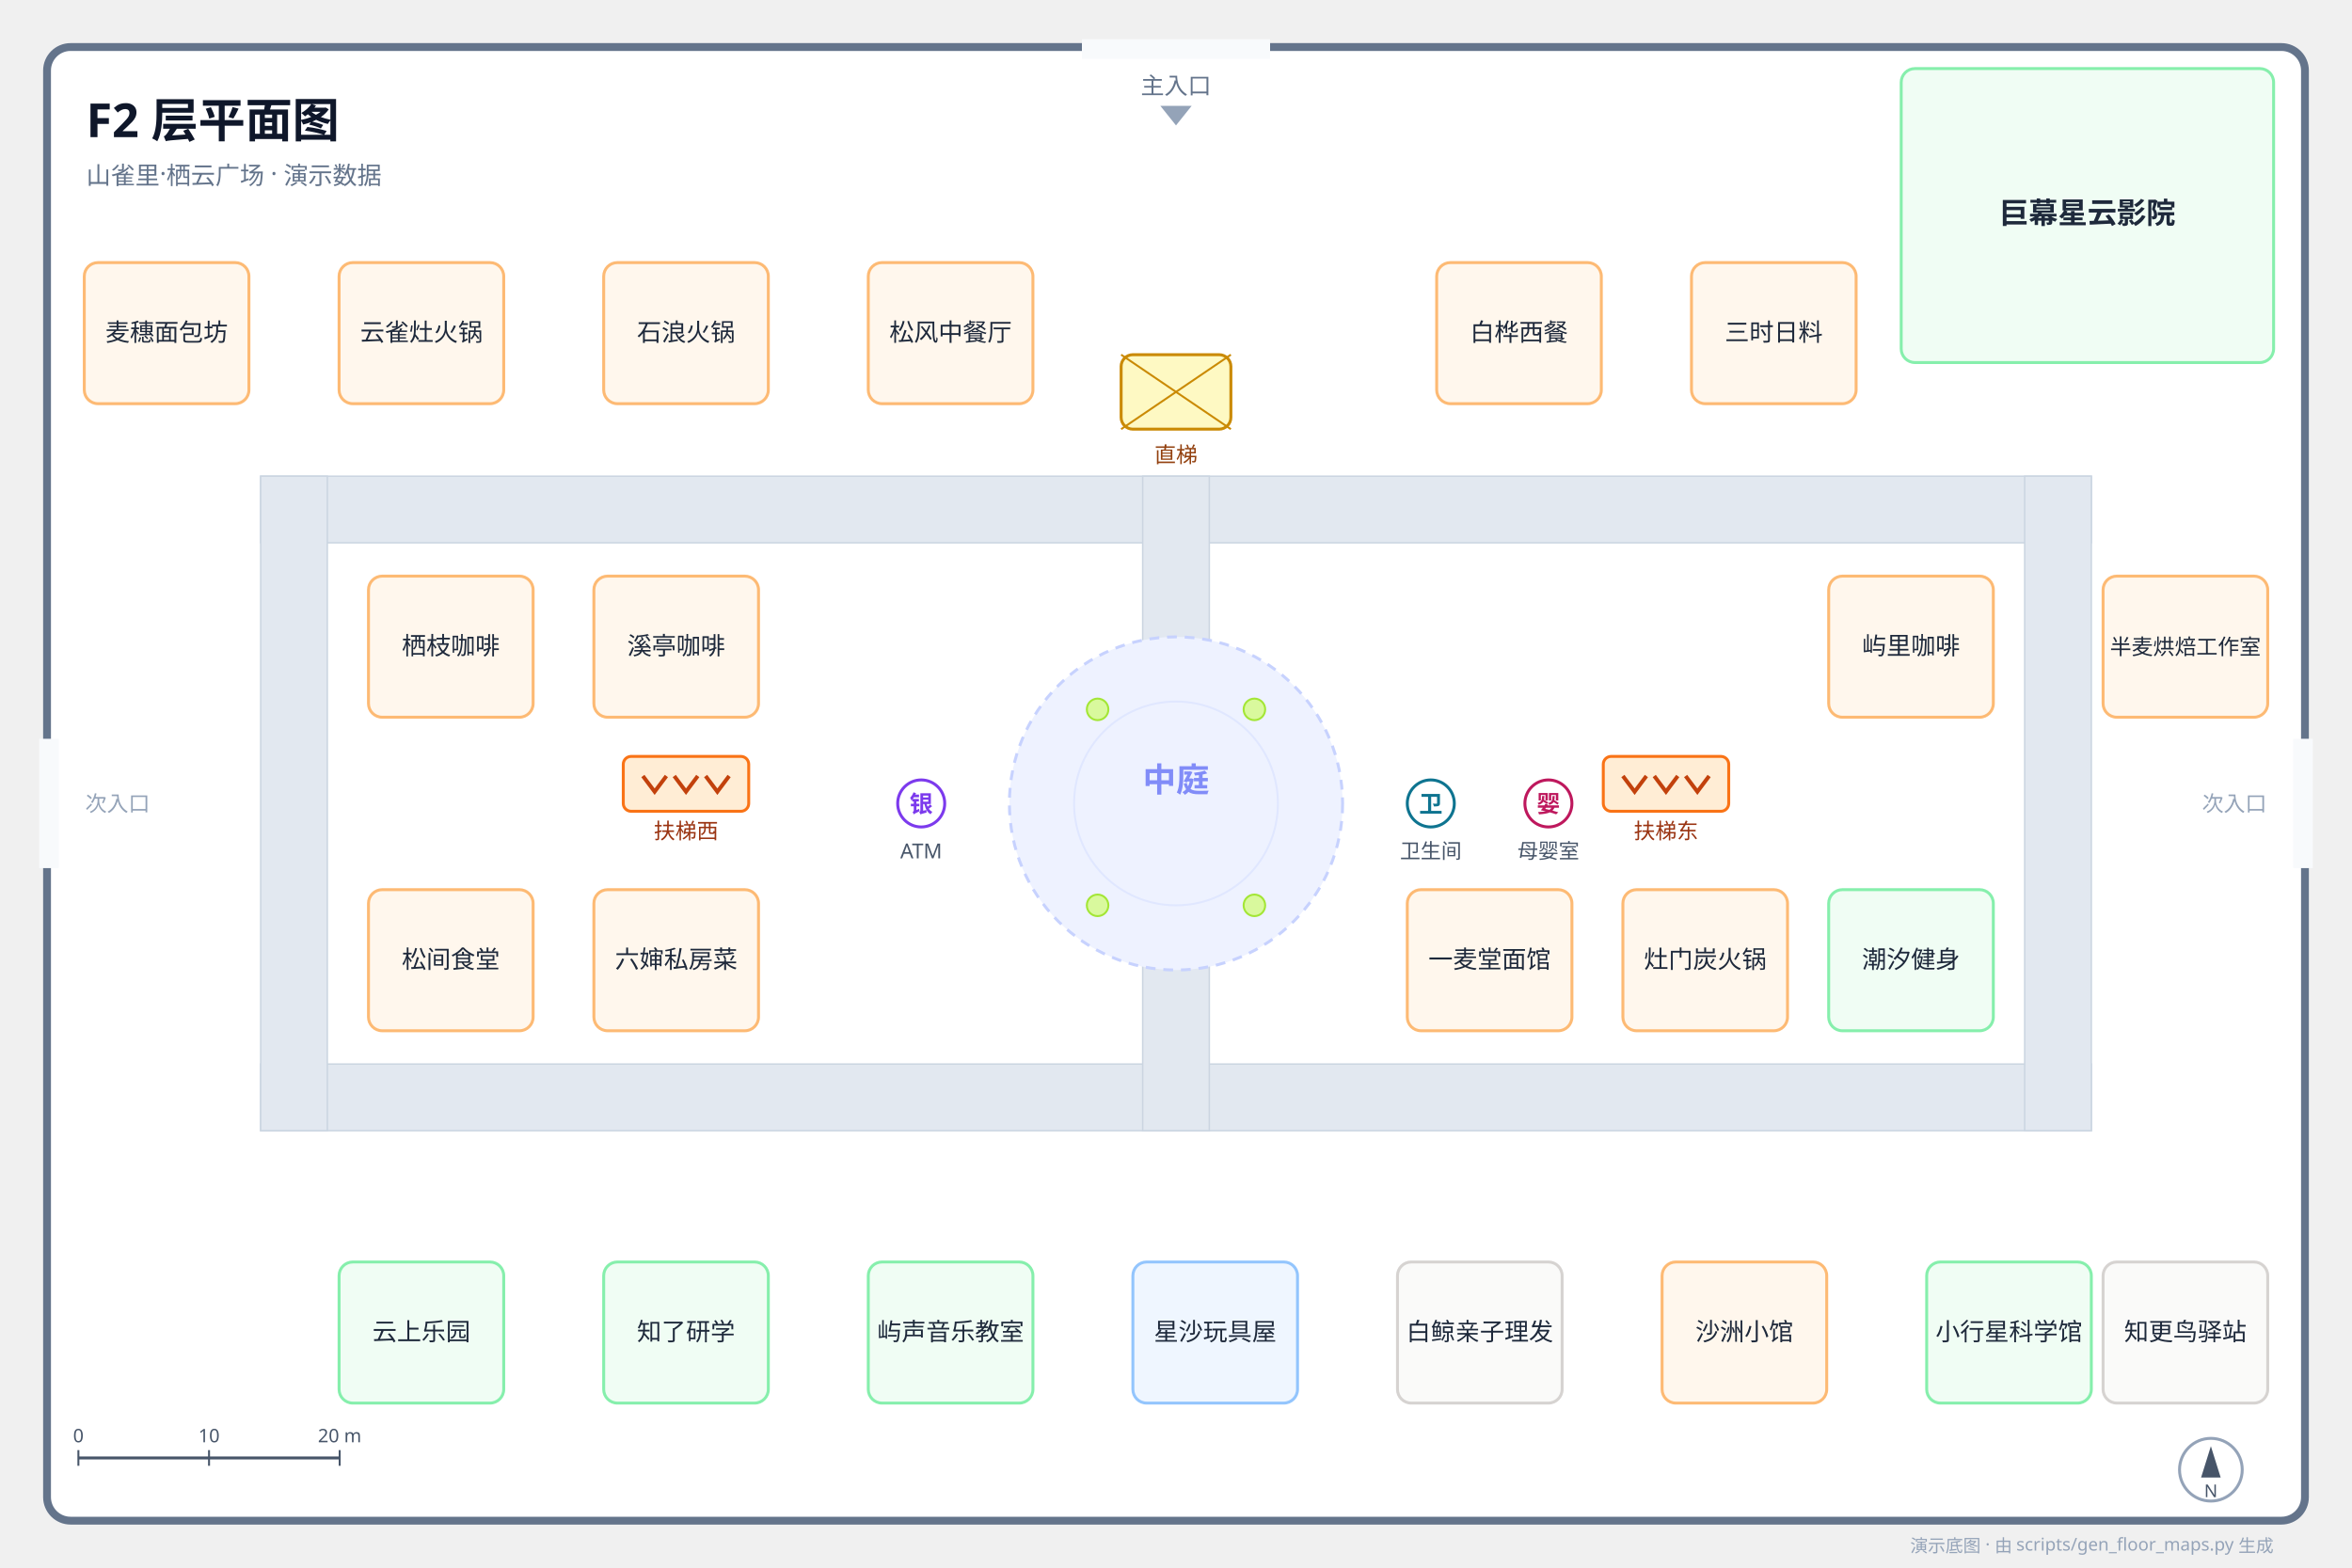
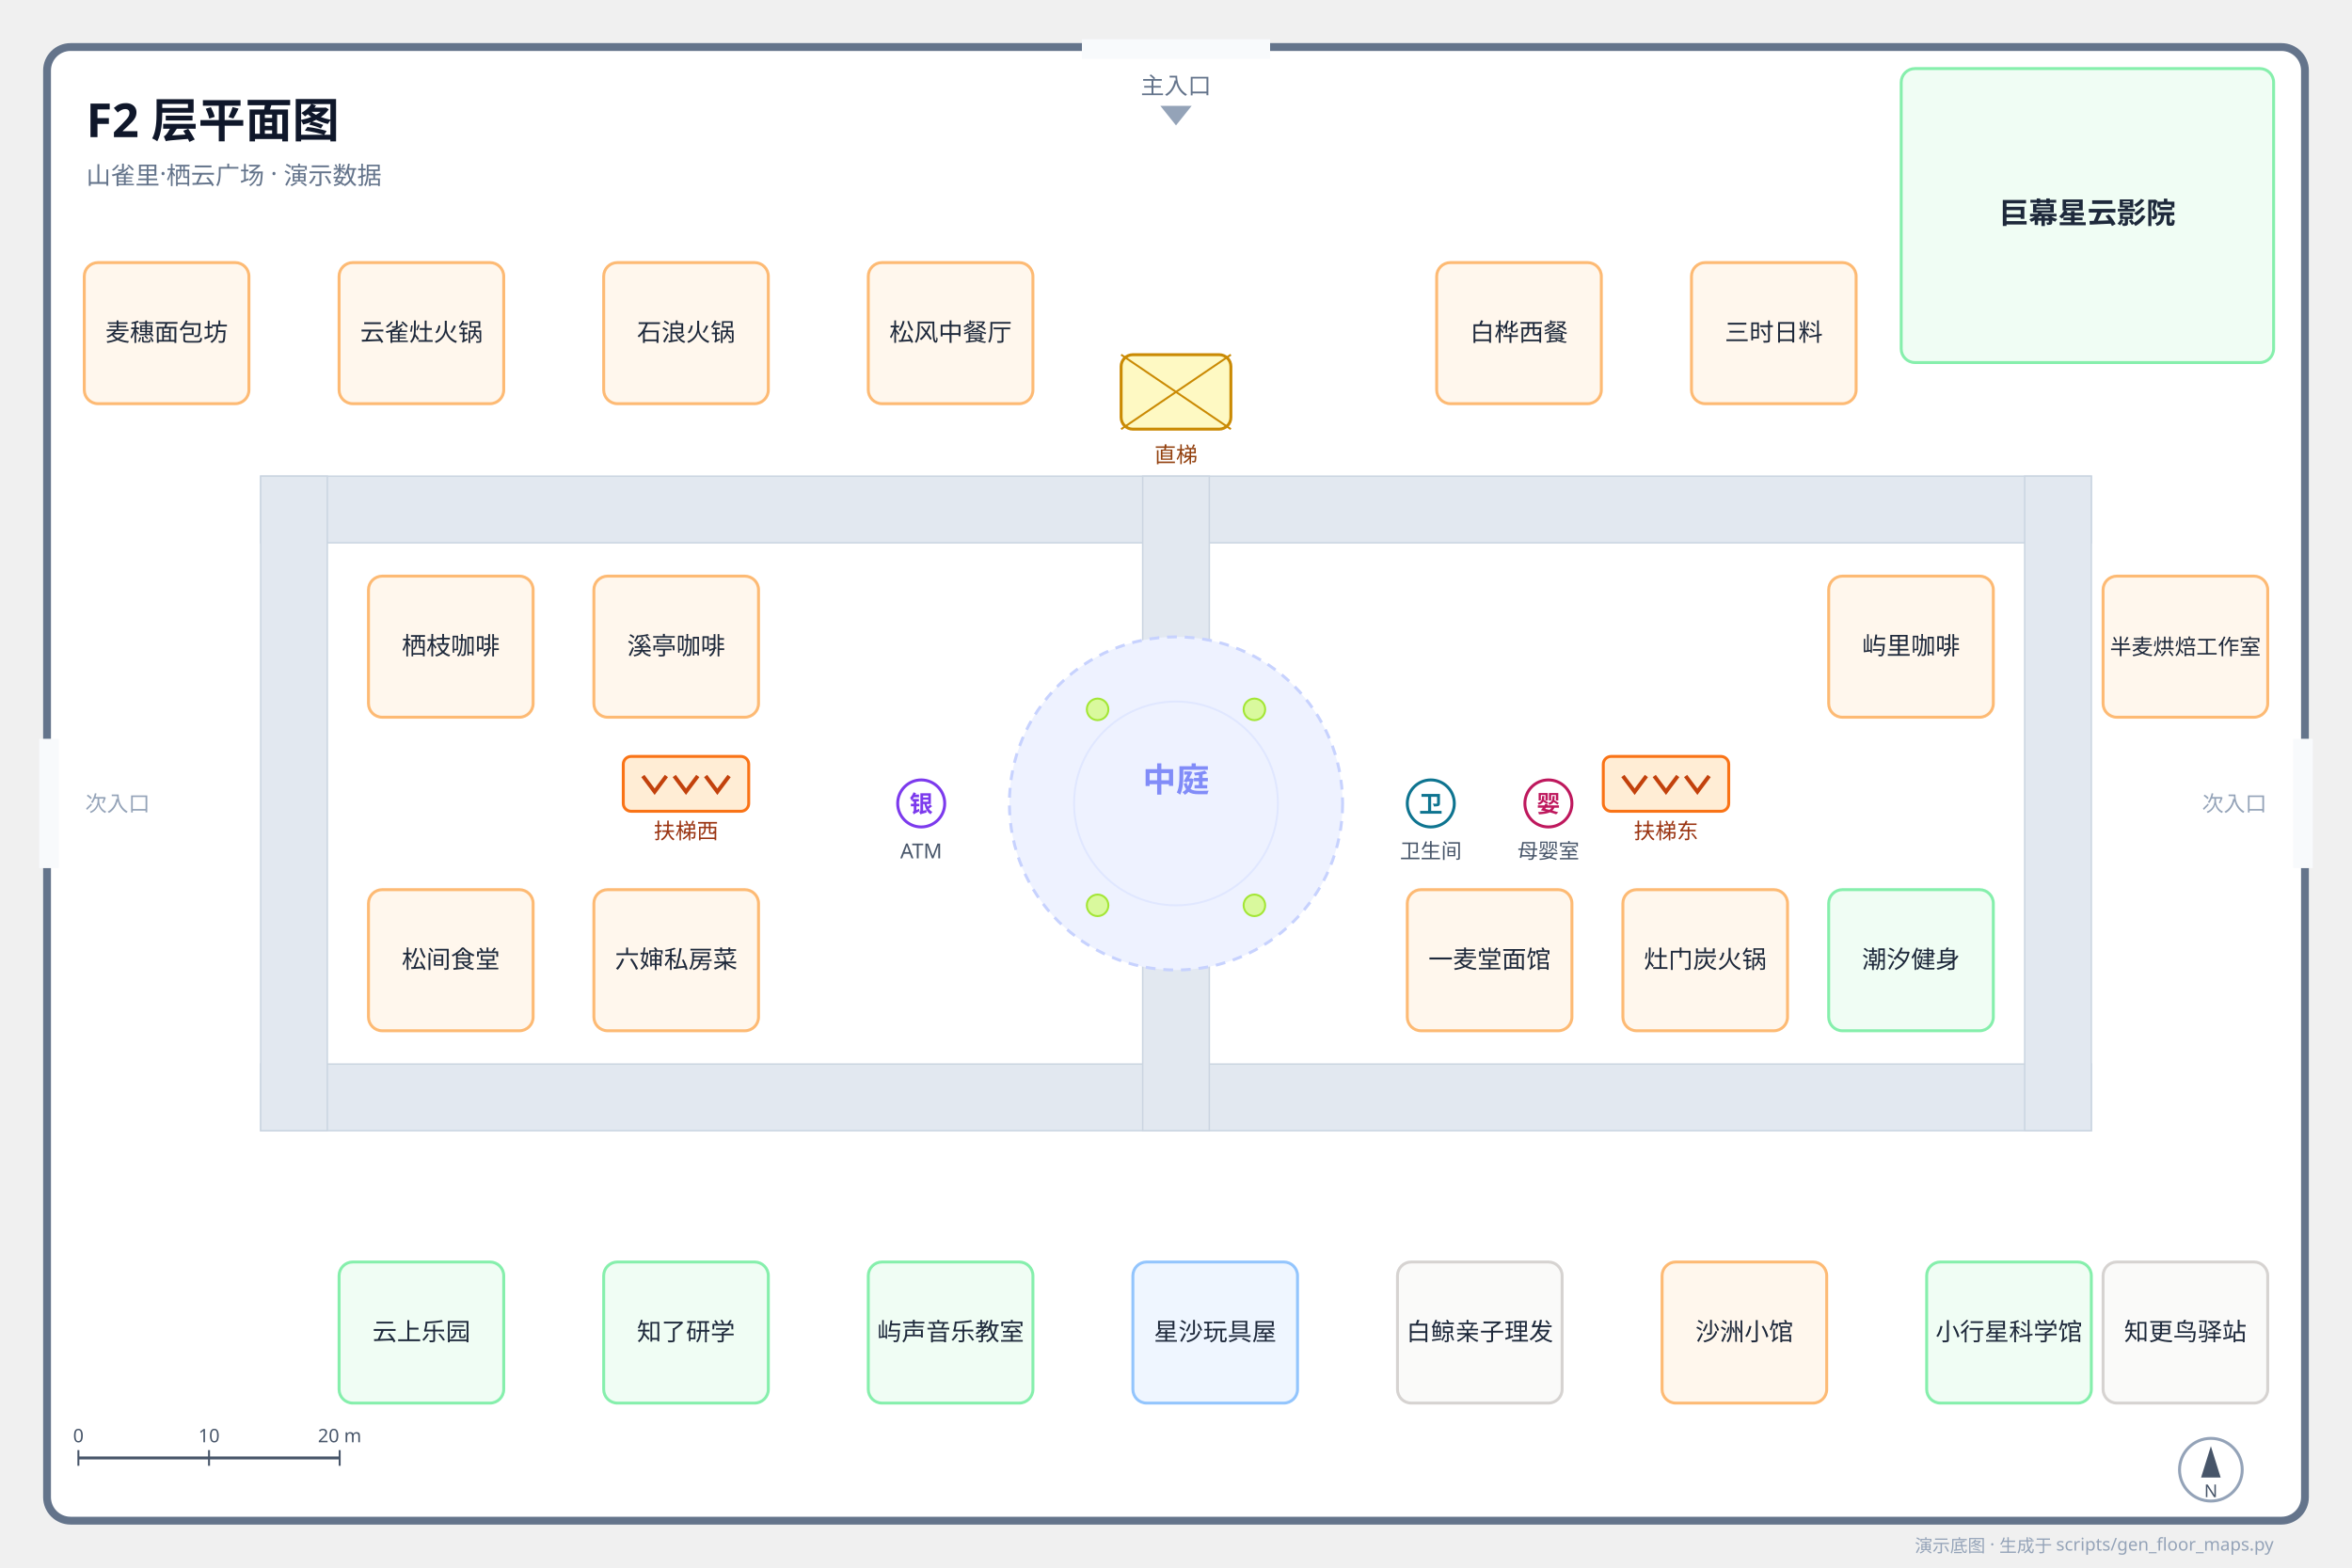
<svg xmlns="http://www.w3.org/2000/svg" viewBox="0 0 1200 800" font-family="'PingFang SC','Hiragino Sans GB','Microsoft YaHei',sans-serif">
  <g font-family="'PingFang SC','Hiragino Sans GB','Microsoft YaHei',sans-serif" class="floor-base">
    <rect x="24" y="24" width="1152" height="752" rx="12" fill="#ffffff" stroke="#64748b" stroke-width="4" />
    <rect x="552" y="20" width="96" height="10" rx="0" fill="#f8fafc" />
    <text x="600" y="48" font-size="12" fill="#64748b" font-weight="normal" text-anchor="middle">主入口</text>
    <path d="M 592 54 L 600 64 L 608 54 Z" fill="#94a3b8" />
    <rect x="20" y="377" width="10" height="66" rx="0" fill="#f8fafc" />
    <text x="60" y="414" font-size="11" fill="#94a3b8" font-weight="normal" text-anchor="middle">次入口</text>
    <rect x="1170" y="377" width="10" height="66" rx="0" fill="#f8fafc" />
    <text x="1140" y="414" font-size="11" fill="#94a3b8" font-weight="normal" text-anchor="middle">次入口</text>
    <text x="44" y="70" font-size="24" fill="#0f172a" font-weight="700" text-anchor="start">F2 层平面图</text>
    <text x="44" y="94" font-size="12.5" fill="#64748b" font-weight="normal" text-anchor="start">山雀里·栖云广场 · 演示数据</text>
    <rect x="133" y="243" width="934" height="34" rx="0" fill="#e2e8f0" stroke="#cbd5e1" stroke-width="0.75" class="corridor" />
    <rect x="133" y="543" width="934" height="34" rx="0" fill="#e2e8f0" stroke="#cbd5e1" stroke-width="0.75" class="corridor" />
    <rect x="133" y="243" width="34" height="334" rx="0" fill="#e2e8f0" stroke="#cbd5e1" stroke-width="0.75" class="corridor" />
    <rect x="583" y="243" width="34" height="334" rx="0" fill="#e2e8f0" stroke="#cbd5e1" stroke-width="0.75" class="corridor" />
    <rect x="1033" y="243" width="34" height="334" rx="0" fill="#e2e8f0" stroke="#cbd5e1" stroke-width="0.75" class="corridor" />
    <circle cx="600" cy="410" r="85" fill="#eef2ff" stroke="#c7d2fe" stroke-width="1.5" stroke-dasharray="5 4" class="atrium" />
    <circle cx="600" cy="410" r="52" fill="none" stroke="#e0e7ff" stroke-width="1" />
    <circle cx="560" cy="362" r="5.5" fill="#d9f99d" stroke="#a3e635" stroke-width="1" />
    <circle cx="640" cy="362" r="5.5" fill="#d9f99d" stroke="#a3e635" stroke-width="1" />
    <circle cx="560" cy="462" r="5.5" fill="#d9f99d" stroke="#a3e635" stroke-width="1" />
    <circle cx="640" cy="462" r="5.5" fill="#d9f99d" stroke="#a3e635" stroke-width="1" />
    <text x="600" y="404" font-size="17" fill="#818cf8" font-weight="600" text-anchor="middle">中庭</text>
    <rect x="173" y="134" width="84" height="72" rx="7" fill="#fff7ed" stroke="#fdba74" stroke-width="1.5" class="shop" />
    <text x="215" y="174" font-size="12.5" fill="#1e293b" font-weight="normal" text-anchor="middle" class="shop-label">云雀灶火锅</text>
    <rect x="308" y="134" width="84" height="72" rx="7" fill="#fff7ed" stroke="#fdba74" stroke-width="1.5" class="shop" />
    <text x="350" y="174" font-size="12.5" fill="#1e293b" font-weight="normal" text-anchor="middle" class="shop-label">石浪火锅</text>
    <rect x="443" y="134" width="84" height="72" rx="7" fill="#fff7ed" stroke="#fdba74" stroke-width="1.5" class="shop" />
    <text x="485" y="174" font-size="12.5" fill="#1e293b" font-weight="normal" text-anchor="middle" class="shop-label">松风中餐厅</text>
    <rect x="733" y="134" width="84" height="72" rx="7" fill="#fff7ed" stroke="#fdba74" stroke-width="1.5" class="shop" />
    <text x="775" y="174" font-size="12.5" fill="#1e293b" font-weight="normal" text-anchor="middle" class="shop-label">白桦西餐</text>
    <rect x="863" y="134" width="84" height="72" rx="7" fill="#fff7ed" stroke="#fdba74" stroke-width="1.5" class="shop" />
    <text x="905" y="174" font-size="12.5" fill="#1e293b" font-weight="normal" text-anchor="middle" class="shop-label">三时日料</text>
    <rect x="43" y="134" width="84" height="72" rx="7" fill="#fff7ed" stroke="#fdba74" stroke-width="1.5" class="shop" />
    <text x="85" y="174" font-size="12.5" fill="#1e293b" font-weight="normal" text-anchor="middle" class="shop-label">麦穗面包坊</text>
    <rect x="970" y="35" width="190" height="150" rx="7" fill="#f0fdf4" stroke="#86efac" stroke-width="1.5" class="shop" />
    <text x="1065" y="114" font-size="15" fill="#1e293b" font-weight="700" text-anchor="middle" class="shop-label">巨幕星云影院</text>
    <rect x="188" y="294" width="84" height="72" rx="7" fill="#fff7ed" stroke="#fdba74" stroke-width="1.5" class="shop" />
    <text x="230" y="334" font-size="12.5" fill="#1e293b" font-weight="normal" text-anchor="middle" class="shop-label">栖枝咖啡</text>
    <rect x="303" y="294" width="84" height="72" rx="7" fill="#fff7ed" stroke="#fdba74" stroke-width="1.5" class="shop" />
    <text x="345" y="334" font-size="12.5" fill="#1e293b" font-weight="normal" text-anchor="middle" class="shop-label">溪亭咖啡</text>
    <rect x="933" y="294" width="84" height="72" rx="7" fill="#fff7ed" stroke="#fdba74" stroke-width="1.5" class="shop" />
    <text x="975" y="334" font-size="12.5" fill="#1e293b" font-weight="normal" text-anchor="middle" class="shop-label">屿里咖啡</text>
    <rect x="188" y="454" width="84" height="72" rx="7" fill="#fff7ed" stroke="#fdba74" stroke-width="1.5" class="shop" />
    <text x="230" y="494" font-size="12.5" fill="#1e293b" font-weight="normal" text-anchor="middle" class="shop-label">松间食堂</text>
    <rect x="303" y="454" width="84" height="72" rx="7" fill="#fff7ed" stroke="#fdba74" stroke-width="1.5" class="shop" />
    <text x="345" y="494" font-size="12.5" fill="#1e293b" font-weight="normal" text-anchor="middle" class="shop-label">六婶私房菜</text>
    <rect x="718" y="454" width="84" height="72" rx="7" fill="#fff7ed" stroke="#fdba74" stroke-width="1.5" class="shop" />
    <text x="760" y="494" font-size="12.5" fill="#1e293b" font-weight="normal" text-anchor="middle" class="shop-label">一麦堂面馆</text>
    <rect x="828" y="454" width="84" height="72" rx="7" fill="#fff7ed" stroke="#fdba74" stroke-width="1.5" class="shop" />
    <text x="870" y="494" font-size="12.5" fill="#1e293b" font-weight="normal" text-anchor="middle" class="shop-label">灶门炭火锅</text>
    <rect x="933" y="454" width="84" height="72" rx="7" fill="#f0fdf4" stroke="#86efac" stroke-width="1.5" class="shop" />
    <text x="975" y="494" font-size="12.5" fill="#1e293b" font-weight="normal" text-anchor="middle" class="shop-label">潮汐健身</text>
    <rect x="173" y="644" width="84" height="72" rx="7" fill="#f0fdf4" stroke="#86efac" stroke-width="1.5" class="shop" />
    <text x="215" y="684" font-size="12.5" fill="#1e293b" font-weight="normal" text-anchor="middle" class="shop-label">云上乐园</text>
    <rect x="308" y="644" width="84" height="72" rx="7" fill="#f0fdf4" stroke="#86efac" stroke-width="1.5" class="shop" />
    <text x="350" y="684" font-size="12.5" fill="#1e293b" font-weight="normal" text-anchor="middle" class="shop-label">知了研学</text>
    <rect x="443" y="644" width="84" height="72" rx="7" fill="#f0fdf4" stroke="#86efac" stroke-width="1.5" class="shop" />
    <text x="485" y="684" font-size="12.5" fill="#1e293b" font-weight="normal" text-anchor="middle" class="shop-label">屿声音乐教室</text>
    <rect x="578" y="644" width="84" height="72" rx="7" fill="#eff6ff" stroke="#93c5fd" stroke-width="1.5" class="shop" />
    <text x="620" y="684" font-size="12.5" fill="#1e293b" font-weight="normal" text-anchor="middle" class="shop-label">星沙玩具屋</text>
    <rect x="713" y="644" width="84" height="72" rx="7" fill="#fafaf9" stroke="#d6d3d1" stroke-width="1.5" class="shop" />
    <text x="755" y="684" font-size="12.5" fill="#1e293b" font-weight="normal" text-anchor="middle" class="shop-label">白鲸亲子理发</text>
    <rect x="848" y="644" width="84" height="72" rx="7" fill="#fff7ed" stroke="#fdba74" stroke-width="1.5" class="shop" />
    <text x="890" y="684" font-size="12.5" fill="#1e293b" font-weight="normal" text-anchor="middle" class="shop-label">沙洲小馆</text>
    <rect x="983" y="644" width="84" height="72" rx="7" fill="#f0fdf4" stroke="#86efac" stroke-width="1.5" class="shop" />
    <text x="1025" y="684" font-size="12.5" fill="#1e293b" font-weight="normal" text-anchor="middle" class="shop-label">小行星科学馆</text>
    <rect x="1073" y="644" width="84" height="72" rx="7" fill="#fafaf9" stroke="#d6d3d1" stroke-width="1.5" class="shop" />
    <text x="1115" y="684" font-size="12.5" fill="#1e293b" font-weight="normal" text-anchor="middle" class="shop-label">知更鸟驿站</text>
    <rect x="1073" y="294" width="84" height="72" rx="7" fill="#fff7ed" stroke="#fdba74" stroke-width="1.5" class="shop" />
    <text x="1115" y="334" font-size="11" fill="#1e293b" font-weight="normal" text-anchor="middle" class="shop-label">半麦烘焙工作室</text>
    <g class="facility">
      <circle cx="730" cy="410" r="12" fill="#ffffff" stroke="#0e7490" stroke-width="1.5" />
      <text x="730" y="414.5" font-size="12" fill="#0e7490" font-weight="700" text-anchor="middle">卫</text>
      <text x="730" y="438" font-size="10.5" fill="#475569" font-weight="normal" text-anchor="middle">卫生间</text>
    </g>
    <g class="facility">
      <circle cx="790" cy="410" r="12" fill="#ffffff" stroke="#be185d" stroke-width="1.5" />
      <text x="790" y="414.5" font-size="12" fill="#be185d" font-weight="700" text-anchor="middle">婴</text>
      <text x="790" y="438" font-size="10.5" fill="#475569" font-weight="normal" text-anchor="middle">母婴室</text>
    </g>
    <g class="facility">
      <rect x="572" y="181" width="56" height="38" rx="6" fill="#fef9c3" stroke="#ca8a04" stroke-width="1.5" />
      <line x1="572" y1="181" x2="628" y2="219" stroke="#ca8a04" stroke-width="1" />
      <line x1="628" y1="181" x2="572" y2="219" stroke="#ca8a04" stroke-width="1" />
      <text x="600" y="236" font-size="11" fill="#92400e" font-weight="normal" text-anchor="middle">直梯</text>
    </g>
    <g class="facility">
      <rect x="818" y="386" width="64" height="28" rx="4" fill="#ffedd5" stroke="#f97316" stroke-width="1.5" />
      <path d="M 828 396 L 834 404 L 840 396" fill="none" stroke="#c2410c" stroke-width="2" />
      <path d="M 844 396 L 850 404 L 856 396" fill="none" stroke="#c2410c" stroke-width="2" />
      <path d="M 860 396 L 866 404 L 872 396" fill="none" stroke="#c2410c" stroke-width="2" />
      <text x="850" y="428" font-size="11" fill="#9a3412" font-weight="normal" text-anchor="middle">扶梯东</text>
    </g>
    <g class="facility">
      <rect x="318" y="386" width="64" height="28" rx="4" fill="#ffedd5" stroke="#f97316" stroke-width="1.5" />
      <path d="M 328 396 L 334 404 L 340 396" fill="none" stroke="#c2410c" stroke-width="2" />
      <path d="M 344 396 L 350 404 L 356 396" fill="none" stroke="#c2410c" stroke-width="2" />
      <path d="M 360 396 L 366 404 L 372 396" fill="none" stroke="#c2410c" stroke-width="2" />
      <text x="350" y="428" font-size="11" fill="#9a3412" font-weight="normal" text-anchor="middle">扶梯西</text>
    </g>
    <g class="facility">
      <circle cx="470" cy="410" r="12" fill="#ffffff" stroke="#7c3aed" stroke-width="1.5" />
      <text x="470" y="414.5" font-size="12" fill="#7c3aed" font-weight="700" text-anchor="middle">银</text>
      <text x="470" y="438" font-size="10.5" fill="#475569" font-weight="normal" text-anchor="middle">ATM</text>
    </g>
    <circle cx="1128" cy="750" r="16" fill="#ffffff" stroke="#94a3b8" stroke-width="1.5" />
    <path d="M 1128 738 L 1123 754 L 1133 754 Z" fill="#475569" />
    <text x="1128" y="764" font-size="9" fill="#475569" font-weight="normal" text-anchor="middle">N</text>
    <line x1="40" y1="744" x2="173.3" y2="744" stroke="#475569" stroke-width="1.5" />
    <line x1="40" y1="740" x2="40" y2="748" stroke="#475569" stroke-width="1" />
    <line x1="106.65" y1="740" x2="106.65" y2="748" stroke="#475569" stroke-width="1" />
    <line x1="173.3" y1="740" x2="173.3" y2="748" stroke="#475569" stroke-width="1" />
    <text x="40" y="736" font-size="9.5" fill="#475569" font-weight="normal" text-anchor="middle">0</text>
    <text x="106.65" y="736" font-size="9.5" fill="#475569" font-weight="normal" text-anchor="middle">10</text>
    <text x="173.3" y="736" font-size="9.5" fill="#475569" font-weight="normal" text-anchor="middle">20 m</text>
-     <text x="1160" y="792" font-size="9" fill="#94a3b8" font-weight="normal" text-anchor="end">演示底图 · 由 scripts/gen_floor_maps.py 生成</text>
+     <text x="1160" y="792" font-size="9" fill="#94a3b8" font-weight="normal" text-anchor="end">演示底图 · 生成于 scripts/gen_floor_maps.py</text>
  </g>
</svg>
